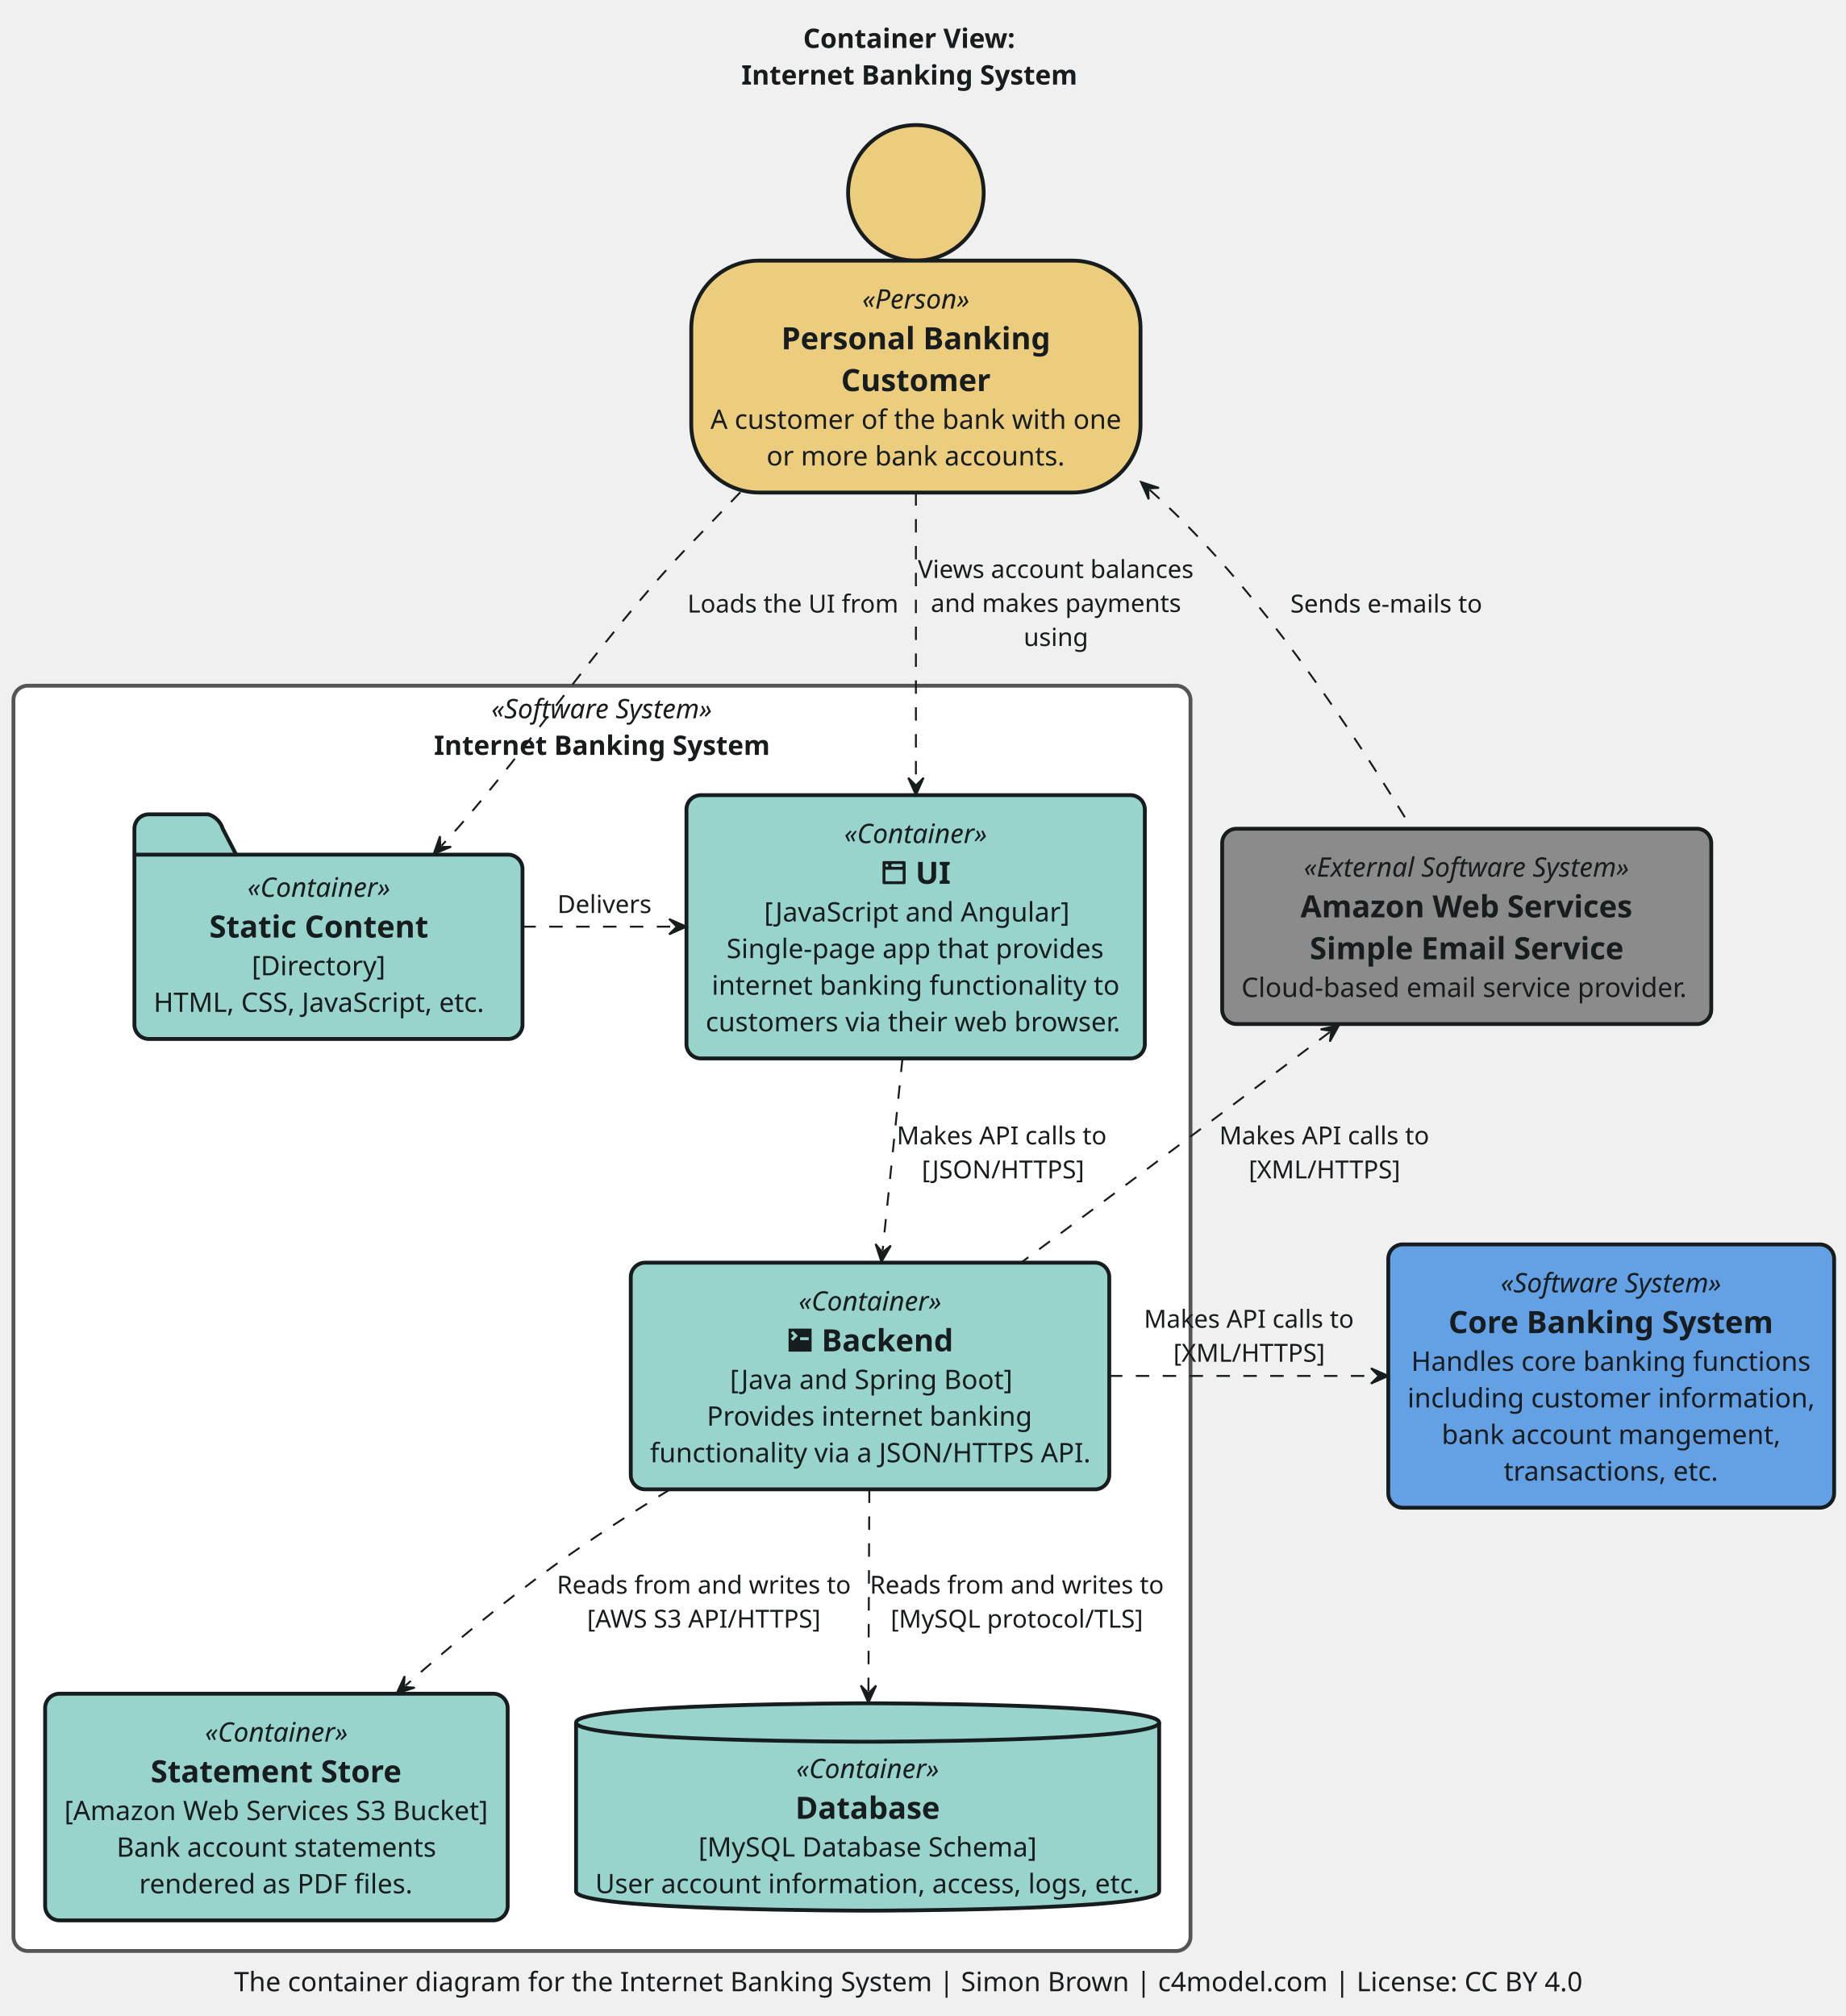
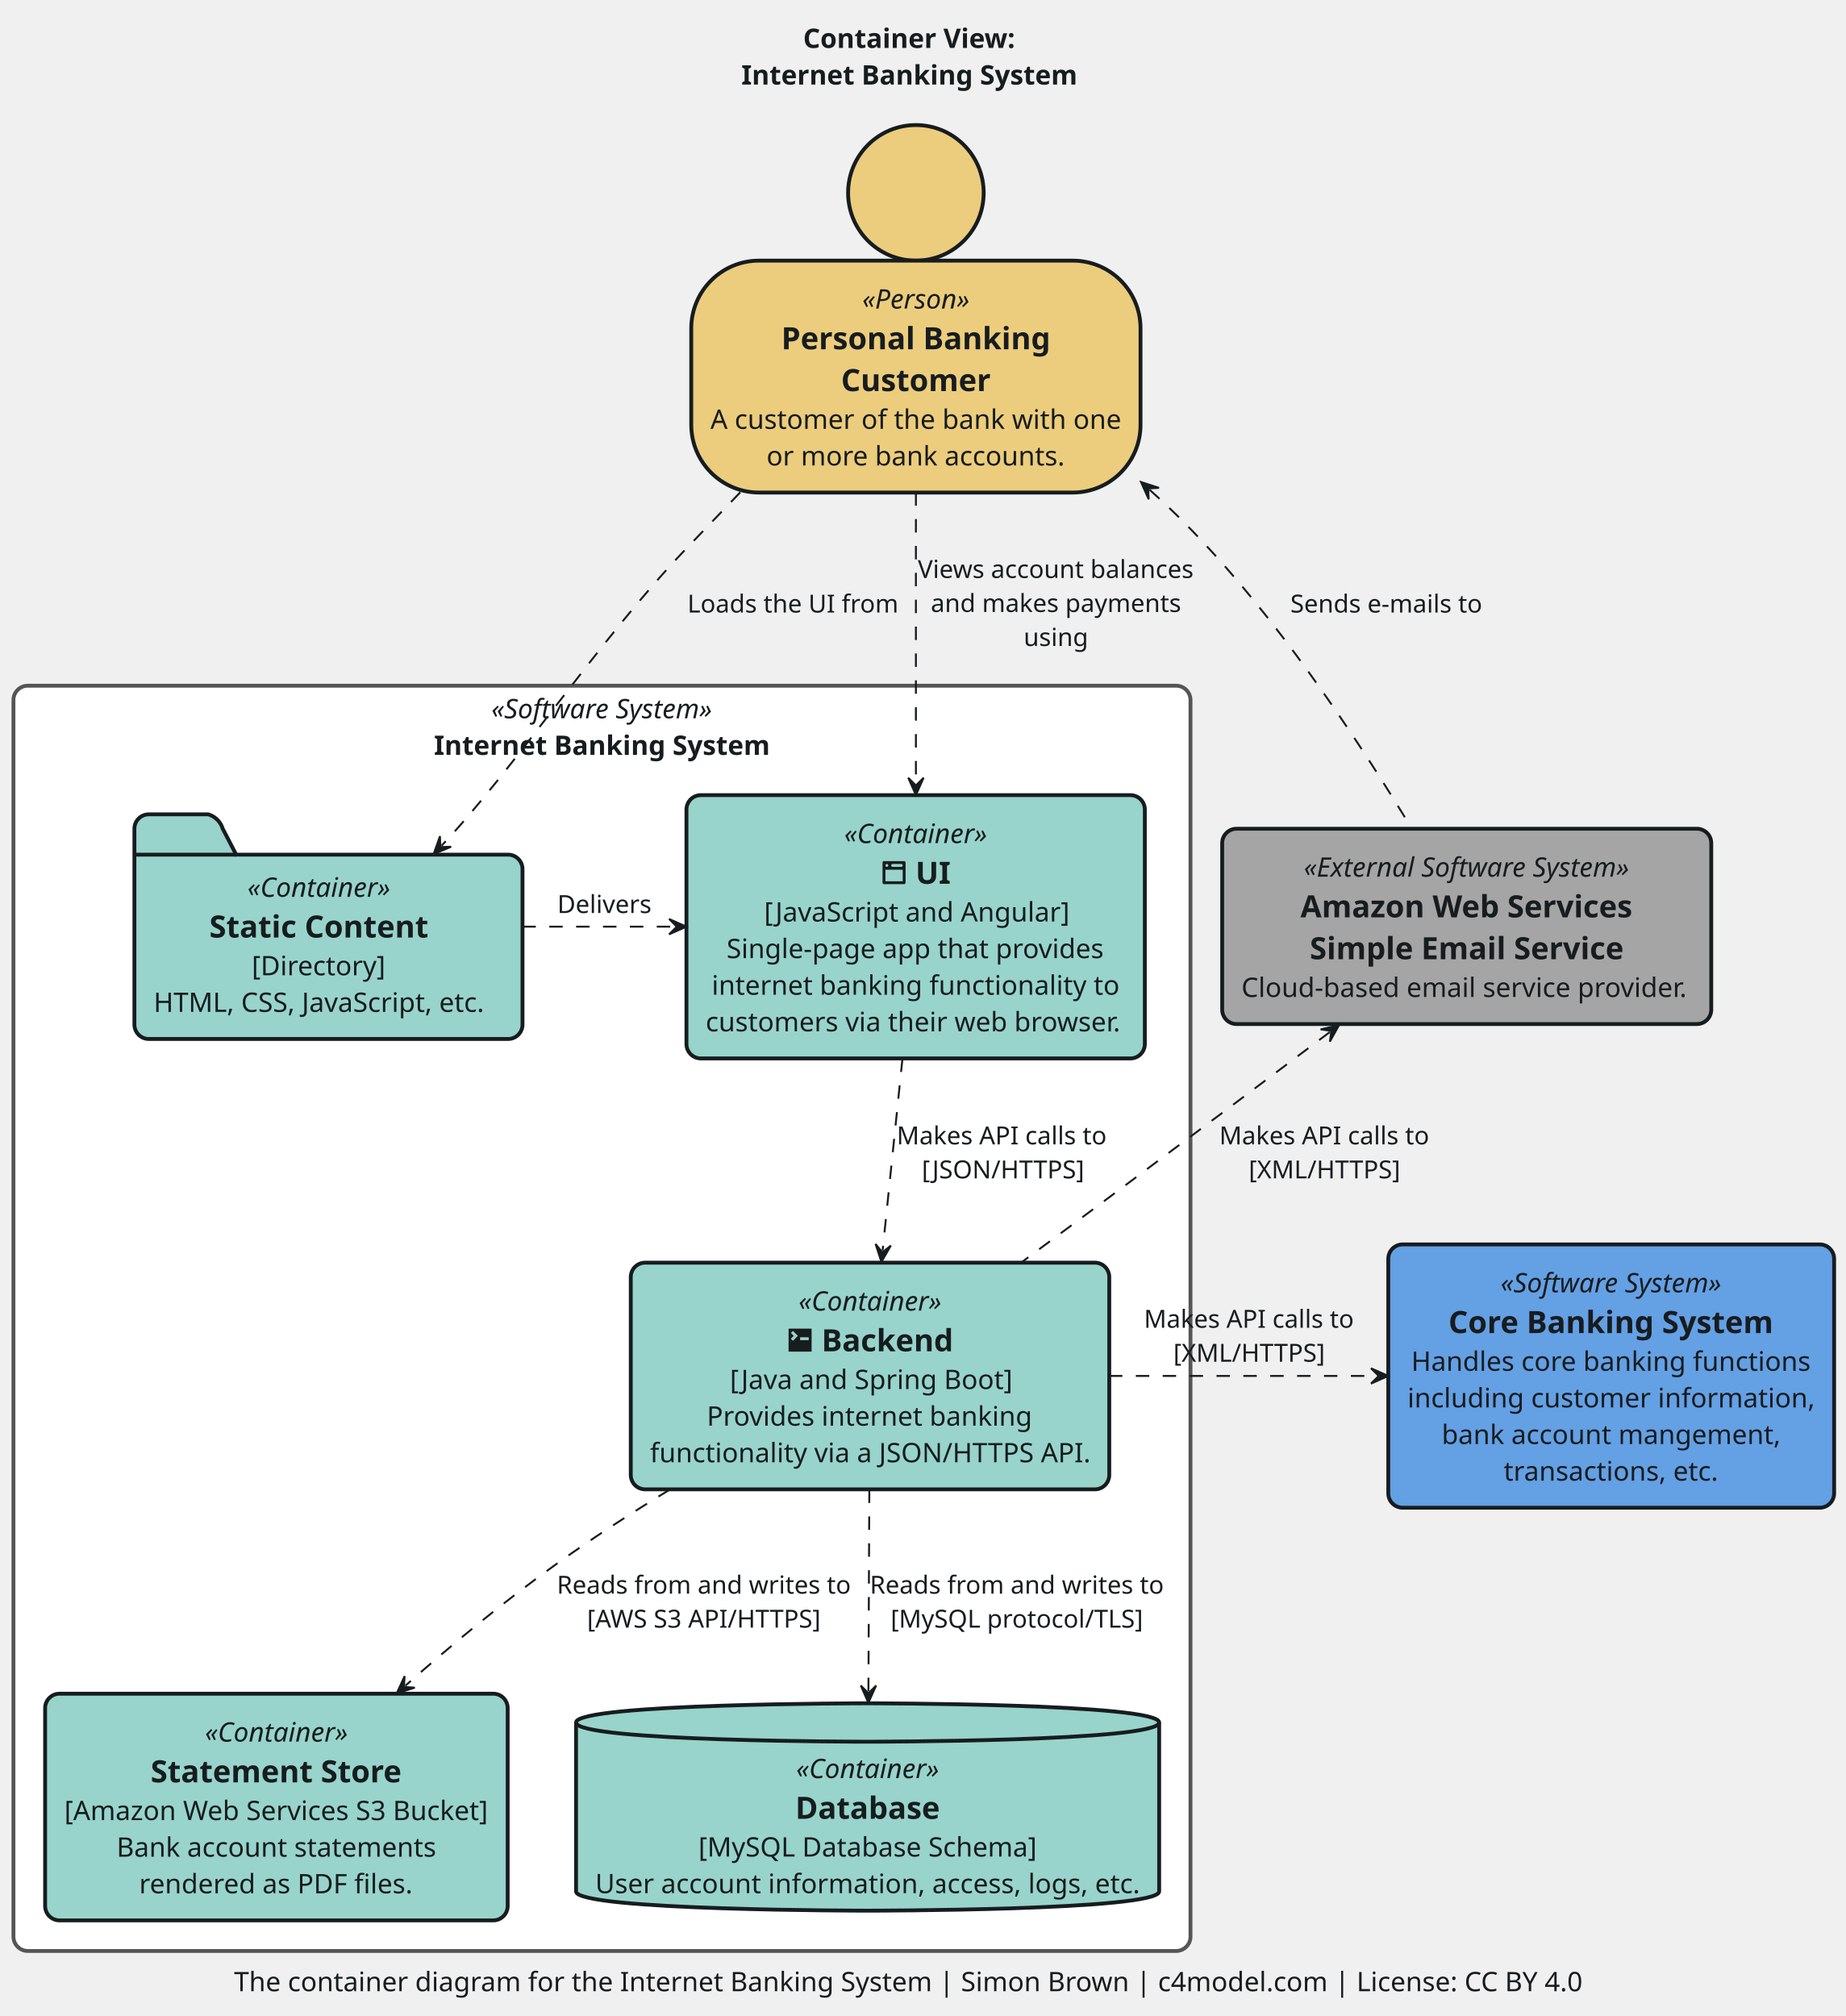
<svg xmlns="http://www.w3.org/2000/svg" contentStyleType="text/css" data-diagram-type="CLASS" height="1050px" preserveAspectRatio="none" style="width:961px;height:1050px;background:#FFFFFF;" version="1.1" viewBox="0 0 961 1050" width="961px" zoomAndPan="magnify">
  <defs />
  <g>
    <text fill="#171C1F" font-family="sans-serif" font-size="14" font-weight="bold" lengthAdjust="spacing" textLength="110.67" x="418.264" y="24.966">Container View:</text>
    <text fill="#171C1F" font-family="sans-serif" font-size="14" font-weight="bold" lengthAdjust="spacing" textLength="174.985" x="386.106" y="44.034">Internet Banking System</text>
    <g class="cluster" data-entity="Internet Banking System" data-source-line="30" data-uid="ent0005" id="cluster_Internet Banking System">
      <rect fill="#FFFFFF" height="659" rx="7.5" ry="7.5" style="stroke:#555555;stroke-width:2;" width="613" x="7" y="357.136" />
      <text fill="#171C1F" font-family="sans-serif" font-size="14" font-style="italic" lengthAdjust="spacing" textLength="115.22" x="255.89" y="374.102">«Software System»</text>
      <text fill="#171C1F" font-family="sans-serif" font-size="14" font-weight="bold" lengthAdjust="spacing" textLength="174.985" x="226.007" y="393.17">Internet Banking System</text>
    </g>
    <g class="entity" data-entity="StaticContent" data-source-line="32" data-uid="ent0006" id="entity_StaticContent">
      <path d="M77.5,424.136 L108.5,424.136 A11.25,11.25 0 0 1 116,431.636 L123,445.136 L264.615,445.136 A7.5,7.5 0 0 1 272.115,452.636 L272.115,533.632 A7.5,7.5 0 0 1 264.615,541.132 L77.5,541.132 A7.5,7.5 0 0 1 70,533.632 L70,431.636 A7.5,7.5 0 0 1 77.5,424.136" fill="#98D4CC" style="stroke:#171C1F;stroke-width:2;" />
      <line style="stroke:#171C1F;stroke-width:2;" x1="70" x2="123" y1="445.136" y2="445.136" />
      <text fill="#171C1F" font-family="sans-serif" font-size="14" font-style="italic" lengthAdjust="spacing" textLength="74.438" x="128.839" y="467.102">«Container»</text>
      <text fill="#171C1F" font-family="sans-serif" font-size="16" font-weight="bold" lengthAdjust="spacing" textLength="114.096" x="109.01" y="488.308">Static Content</text>
      <text fill="#171C1F" font-family="sans-serif" font-size="14" lengthAdjust="spacing" textLength="69.888" x="131.114" y="507.962">[Directory]</text>
      <text fill="#171C1F" font-family="sans-serif" font-size="14" lengthAdjust="spacing" textLength="172.115" x="80" y="527.03">HTML, CSS, JavaScript, etc.</text>
    </g>
    <g class="entity" data-entity="UI" data-source-line="38" data-uid="ent0007" id="entity_UI">
      <rect fill="#98D4CC" height="137.132" rx="7.5" ry="7.5" style="stroke:#171C1F;stroke-width:2;" width="238.721" x="357.5" y="414.136" />
      <text fill="#171C1F" font-family="sans-serif" font-size="14" font-style="italic" lengthAdjust="spacing" textLength="74.438" x="439.642" y="439.102">«Container»</text>
      <path d="M460.131,448.496 A0.75,0.75 0 0 0 459.621,449.246 L459.621,459.746 A0.75,0.75 0 0 0 460.371,460.496 L470.871,460.496 A0.75,0.75 0 0 0 471.621,459.746 L471.621,449.246 A0.75,0.75 0 0 0 470.871,448.496 L460.371,448.496 A0.75,0.75 0 0 0 460.236,448.496 A0.75,0.75 0 0 0 460.146,448.496 M461.871,449.996 C462.291,449.996 462.621,450.326 462.621,450.746 C462.621,451.166 462.291,451.496 461.871,451.496 C461.451,451.496 461.121,451.166 461.121,450.746 C461.121,450.326 461.451,449.996 461.871,449.996 M464.871,449.996 L469.371,449.996 C469.791,449.996 470.121,450.326 470.121,450.746 C470.121,451.166 469.791,451.496 469.371,451.496 L464.871,451.496 C464.451,451.496 464.121,451.166 464.121,450.746 C464.121,450.326 464.451,449.996 464.871,449.996 M461.121,452.996 L470.121,452.996 L470.121,458.996 L461.121,458.996 L461.121,452.996" fill="#171C1F" />
      <text fill="#171C1F" font-family="sans-serif" font-size="16" font-weight="bold" lengthAdjust="spacing" textLength="18.32" x="476.781" y="460.308">UI</text>
      <text fill="#171C1F" font-family="sans-serif" font-size="14" lengthAdjust="spacing" textLength="157.821" x="397.95" y="479.962">[JavaScript and Angular]</text>
      <text fill="#171C1F" font-family="sans-serif" font-size="14" lengthAdjust="spacing" textLength="196.951" x="378.385" y="499.03">Single-page app that provides</text>
      <text fill="#171C1F" font-family="sans-serif" font-size="14" lengthAdjust="spacing" textLength="212.407" x="370.657" y="518.098">internet banking functionality to</text>
      <text fill="#171C1F" font-family="sans-serif" font-size="14" lengthAdjust="spacing" textLength="218.721" x="367.5" y="537.165">customers via their web browser.</text>
    </g>
    <g class="entity" data-entity="Backend" data-source-line="46" data-uid="ent0008" id="entity_Backend">
      <rect fill="#98D4CC" height="118.064" rx="7.5" ry="7.5" style="stroke:#171C1F;stroke-width:2;" width="249.193" x="328.5" y="657.636" />
      <text fill="#171C1F" font-family="sans-serif" font-size="14" font-style="italic" lengthAdjust="spacing" textLength="74.438" x="415.878" y="682.602">«Container»</text>
      <path d="M410.824,691.996 C410.733,691.996 410.688,692.056 410.688,692.131 L410.688,703.846 C410.688,703.921 410.748,703.981 410.824,703.981 L422.538,703.981 C422.613,703.981 422.673,703.921 422.673,703.846 L422.673,692.131 C422.673,692.041 422.613,691.996 422.538,691.996 L410.824,691.996 M412.938,693.166 L415.519,695.746 L412.938,698.326 L411.858,697.246 L413.358,695.746 L411.858,694.246 L412.938,693.166 M416.688,696.496 L421.188,696.496 L421.188,697.996 L416.688,697.996 L416.688,696.496" fill="#171C1F" />
      <text fill="#171C1F" font-family="sans-serif" font-size="16" font-weight="bold" lengthAdjust="spacing" textLength="68.656" x="427.849" y="703.808">Backend</text>
      <text fill="#171C1F" font-family="sans-serif" font-size="14" lengthAdjust="spacing" textLength="145.935" x="380.129" y="723.462">[Java and Spring Boot]</text>
      <text fill="#171C1F" font-family="sans-serif" font-size="14" lengthAdjust="spacing" textLength="170.001" x="368.096" y="742.53">Provides internet banking</text>
      <text fill="#171C1F" font-family="sans-serif" font-size="14" lengthAdjust="spacing" textLength="229.193" x="338.5" y="761.598">functionality via a JSON/HTTPS API.</text>
    </g>
    <g class="entity" data-entity="StatementStore" data-source-line="53" data-uid="ent0009" id="entity_StatementStore">
      <rect fill="#98D4CC" height="118.064" rx="7.5" ry="7.5" style="stroke:#171C1F;stroke-width:2;" width="240.891" x="23.5" y="882.136" />
      <text fill="#171C1F" font-family="sans-serif" font-size="14" font-style="italic" lengthAdjust="spacing" textLength="74.438" x="106.727" y="907.102">«Container»</text>
      <text fill="#171C1F" font-family="sans-serif" font-size="16" font-weight="bold" lengthAdjust="spacing" textLength="130.992" x="78.449" y="928.308">Statement Store</text>
      <text fill="#171C1F" font-family="sans-serif" font-size="14" lengthAdjust="spacing" textLength="220.891" x="33.5" y="947.962">[Amazon Web Services S3 Bucket]</text>
      <text fill="#171C1F" font-family="sans-serif" font-size="14" lengthAdjust="spacing" textLength="166.445" x="60.723" y="967.03">Bank account statements</text>
      <text fill="#171C1F" font-family="sans-serif" font-size="14" lengthAdjust="spacing" textLength="142.953" x="72.469" y="986.098">rendered as PDF files.</text>
    </g>
    <g class="entity" data-entity="Database" data-source-line="60" data-uid="ent0010" id="entity_Database">
      <path d="M300,897.136 C300,887.136 451.841,887.136 451.841,887.136 C451.841,887.136 603.681,887.136 603.681,897.136 L603.681,985.132 C603.681,995.132 451.841,995.132 451.841,995.132 C451.841,995.132 300,995.132 300,985.132 L300,897.136" fill="#98D4CC" style="stroke:#171C1F;stroke-width:2;" />
      <path d="M300,897.136 C300,907.136 451.841,907.136 451.841,907.136 C451.841,907.136 603.681,907.136 603.681,897.136" fill="none" style="stroke:#171C1F;stroke-width:2;" />
      <text fill="#171C1F" font-family="sans-serif" font-size="14" font-style="italic" lengthAdjust="spacing" textLength="74.438" x="414.622" y="926.102">«Container»</text>
      <text fill="#171C1F" font-family="sans-serif" font-size="16" font-weight="bold" lengthAdjust="spacing" textLength="75.312" x="414.184" y="947.308">Database</text>
      <text fill="#171C1F" font-family="sans-serif" font-size="14" lengthAdjust="spacing" textLength="176.231" x="363.725" y="966.962">[MySQL Database Schema]</text>
      <text fill="#171C1F" font-family="sans-serif" font-size="14" lengthAdjust="spacing" textLength="283.681" x="310" y="986.03">User account information, access, logs, etc.</text>
    </g>
    <g class="entity" data-entity="Customer" data-source-line="10" data-uid="ent0002" id="entity_Customer">
      <ellipse cx="476.988" cy="100.439" fill="#ECCD7D" rx="35.303" ry="35.303" style="stroke:#171C1F;stroke-width:2;" />
      <rect fill="#ECCD7D" height="120.788" rx="35.303" ry="35.303" style="stroke:#171C1F;stroke-width:2;" width="233.975" x="360" y="135.743" />
      <text fill="#171C1F" font-family="sans-serif" font-size="14" font-style="italic" lengthAdjust="spacing" textLength="55.888" x="449.044" y="160.708">«Person»</text>
      <text fill="#171C1F" font-family="sans-serif" font-size="16" font-weight="bold" lengthAdjust="spacing" textLength="140.208" x="406.883" y="181.915">Personal Banking</text>
      <text fill="#171C1F" font-family="sans-serif" font-size="16" font-weight="bold" lengthAdjust="spacing" textLength="77.936" x="438.019" y="203.707">Customer</text>
      <text fill="#171C1F" font-family="sans-serif" font-size="14" lengthAdjust="spacing" textLength="213.975" x="370" y="223.36">A customer of the bank with one</text>
      <text fill="#171C1F" font-family="sans-serif" font-size="14" lengthAdjust="spacing" textLength="155.581" x="399.197" y="242.428">or more bank accounts.</text>
    </g>
    <g class="entity" data-entity="SimpleEmailService" data-source-line="17" data-uid="ent0003" id="entity_SimpleEmailService">
-       <rect fill="#8B8B8B" height="101.72" rx="7.5" ry="7.5" style="stroke:#171C1F;stroke-width:2;" width="254.709" x="636.5" y="431.636" />
+       <rect fill="#A5A5A5" height="101.72" rx="7.5" ry="7.5" style="stroke:#171C1F;stroke-width:2;" width="254.709" x="636.5" y="431.636" />
      <text fill="#171C1F" font-family="sans-serif" font-size="14" font-style="italic" lengthAdjust="spacing" textLength="169.693" x="679.008" y="456.602">«External Software System»</text>
      <text fill="#171C1F" font-family="sans-serif" font-size="16" font-weight="bold" lengthAdjust="spacing" textLength="173.168" x="677.27" y="477.808">Amazon Web Services</text>
      <text fill="#171C1F" font-family="sans-serif" font-size="16" font-weight="bold" lengthAdjust="spacing" textLength="163.488" x="682.11" y="499.6">Simple Email Service</text>
      <text fill="#171C1F" font-family="sans-serif" font-size="14" lengthAdjust="spacing" textLength="234.709" x="646.5" y="519.254">Cloud-based email service provider.</text>
    </g>
    <g class="entity" data-entity="CoreBankingSystem" data-source-line="23" data-uid="ent0004" id="entity_CoreBankingSystem">
      <rect fill="#64A0E4" height="137.132" rx="7.5" ry="7.5" style="stroke:#171C1F;stroke-width:2;" width="232.197" x="723" y="648.136" />
      <text fill="#171C1F" font-family="sans-serif" font-size="14" font-style="italic" lengthAdjust="spacing" textLength="115.22" x="781.489" y="673.102">«Software System»</text>
      <text fill="#171C1F" font-family="sans-serif" font-size="16" font-weight="bold" lengthAdjust="spacing" textLength="169.488" x="754.354" y="694.308">Core Banking System</text>
      <text fill="#171C1F" font-family="sans-serif" font-size="14" lengthAdjust="spacing" textLength="208.291" x="734.953" y="713.962">Handles core banking functions</text>
      <text fill="#171C1F" font-family="sans-serif" font-size="14" lengthAdjust="spacing" textLength="212.197" x="733" y="733.03">including customer information,</text>
      <text fill="#171C1F" font-family="sans-serif" font-size="14" lengthAdjust="spacing" textLength="176.539" x="750.829" y="752.098">bank account mangement,</text>
      <text fill="#171C1F" font-family="sans-serif" font-size="14" lengthAdjust="spacing" textLength="111.93" x="783.134" y="771.165">transactions, etc.</text>
    </g>
    <g class="link" data-entity-1="Customer" data-entity-2="StaticContent" data-source-line="67" data-uid="lnk11" id="link_Customer_StaticContent">
      <path codeLine="67" d="M385.54,256.396 C375.89,266.436 366.24,276.486 357,286.136 C312.77,332.326 266.961,401.485 229.971,440.445" fill="none" id="Customer-to-StaticContent" style="stroke:#171C1F;stroke-width:1;stroke-dasharray:7.0,7.0;" />
      <polygon fill="#171C1F" points="225.84,444.796,234.938,441.023,229.283,441.17,229.136,435.515,225.84,444.796" style="stroke:#171C1F;stroke-width:1;" />
      <text fill="#171C1F" font-family="sans-serif" font-size="13" lengthAdjust="spacing" textLength="110.162" x="358" y="319.033">Loads the UI from</text>
    </g>
    <g class="link" data-entity-1="Customer" data-entity-2="UI" data-source-line="68" data-uid="lnk12" id="link_Customer_UI">
      <path codeLine="68" d="M477,256.346 C477,307.026 477,362.256 477,408.086" fill="none" id="Customer-to-UI" style="stroke:#171C1F;stroke-width:1;stroke-dasharray:7.0,7.0;" />
      <polygon fill="#171C1F" points="477,414.086,481,405.086,477,409.086,473,405.086,477,414.086" style="stroke:#171C1F;stroke-width:1;" />
      <text fill="#171C1F" font-family="sans-serif" font-size="13" lengthAdjust="spacing" textLength="143.858" x="478" y="301.033">Views account balances</text>
      <text fill="#171C1F" font-family="sans-serif" font-size="13" lengthAdjust="spacing" textLength="130.39" x="484.734" y="318.739">and makes payments</text>
      <text fill="#171C1F" font-family="sans-serif" font-size="13" lengthAdjust="spacing" textLength="33.644" x="533.107" y="336.445">using</text>
    </g>
    <g class="link" data-entity-1="Customer" data-entity-2="SimpleEmailService" data-source-line="69" data-uid="lnk14" id="link_Customer_SimpleEmailService">
      <path codeLine="69" d="M598.681,255.069 C611.24,266.369 618.98,274.166 630,286.136 C671.54,331.236 710.12,390.066 735.11,431.366" fill="none" id="Customer-backto-SimpleEmailService" style="stroke:#171C1F;stroke-width:1;stroke-dasharray:7.0,7.0;" />
      <polygon fill="#171C1F" points="594.22,251.056,598.235,260.049,597.937,254.4,603.586,254.102,594.22,251.056" style="stroke:#171C1F;stroke-width:1;" />
      <text fill="#171C1F" font-family="sans-serif" font-size="13" lengthAdjust="spacing" textLength="99.944" x="672" y="319.033">Sends e-mails to</text>
    </g>
    <g class="link" data-entity-1="StaticContent" data-entity-2="UI" data-source-line="70" data-uid="lnk15" id="link_StaticContent_UI">
      <path codeLine="70" d="M272.04,482.636 C299.38,482.636 323.22,482.636 351.46,482.636" fill="none" id="StaticContent-to-UI" style="stroke:#171C1F;stroke-width:1;stroke-dasharray:7.0,7.0;" />
      <polygon fill="#171C1F" points="357.46,482.636,348.46,478.636,352.46,482.636,348.46,486.636,357.46,482.636" style="stroke:#171C1F;stroke-width:1;" />
      <text fill="#171C1F" font-family="sans-serif" font-size="13" lengthAdjust="spacing" textLength="49.062" x="290.25" y="475.533">Delivers</text>
    </g>
    <g class="link" data-entity-1="UI" data-entity-2="Backend" data-source-line="71" data-uid="lnk16" id="link_UI_Backend">
      <path codeLine="71" d="M469.99,551.366 C466.52,584.936 462.987,619.098 459.657,651.298" fill="none" id="UI-to-Backend" style="stroke:#171C1F;stroke-width:1;stroke-dasharray:7.0,7.0;" />
      <polygon fill="#171C1F" points="459.04,657.266,463.945,648.725,459.554,652.292,455.987,647.902,459.04,657.266" style="stroke:#171C1F;stroke-width:1;" />
      <text fill="#171C1F" font-family="sans-serif" font-size="13" lengthAdjust="spacing" textLength="109.33" x="467" y="596.033">Makes API calls to</text>
      <text fill="#171C1F" font-family="sans-serif" font-size="13" lengthAdjust="spacing" textLength="83.2" x="480.065" y="613.739">[JSON/HTTPS]</text>
    </g>
    <g class="link" data-entity-1="Backend" data-entity-2="StatementStore" data-source-line="72" data-uid="lnk17" id="link_Backend_StatementStore">
      <path codeLine="72" d="M348.88,775.796 C328.61,788.166 307.82,801.586 289,815.136 C260.81,835.426 235.978,856.015 211.118,877.965" fill="none" id="Backend-to-StatementStore" style="stroke:#171C1F;stroke-width:1;stroke-dasharray:7.0,7.0;" />
      <polygon fill="#171C1F" points="206.62,881.936,216.014,878.977,210.368,878.626,210.719,872.981,206.62,881.936" style="stroke:#171C1F;stroke-width:1;" />
      <text fill="#171C1F" font-family="sans-serif" font-size="13" lengthAdjust="spacing" textLength="153.387" x="290" y="830.033">Reads from and writes to</text>
      <text fill="#171C1F" font-family="sans-serif" font-size="13" lengthAdjust="spacing" textLength="121.927" x="305.73" y="847.739">[AWS S3 API/HTTPS]</text>
    </g>
    <g class="link" data-entity-1="Backend" data-entity-2="Database" data-source-line="73" data-uid="lnk18" id="link_Backend_Database">
      <path codeLine="73" d="M452.74,775.806 C452.58,810.186 452.417,847.396 452.267,880.876" fill="none" id="Backend-to-Database" style="stroke:#171C1F;stroke-width:1;stroke-dasharray:7.0,7.0;" />
      <polygon fill="#171C1F" points="452.24,886.876,456.28,877.894,452.262,881.876,448.28,877.858,452.24,886.876" style="stroke:#171C1F;stroke-width:1;" />
      <text fill="#171C1F" font-family="sans-serif" font-size="13" lengthAdjust="spacing" textLength="153.387" x="453" y="830.033">Reads from and writes to</text>
      <text fill="#171C1F" font-family="sans-serif" font-size="13" lengthAdjust="spacing" textLength="131.716" x="463.836" y="847.739">[MySQL protocol/TLS]</text>
    </g>
    <g class="link" data-entity-1="SimpleEmailService" data-entity-2="Backend" data-source-line="74" data-uid="lnk20" id="link_SimpleEmailService_Backend">
      <path codeLine="74" d="M692.577,537.515 C658.937,562.845 622.25,590.386 585,618.136 C567.86,630.906 549.44,644.556 531.95,657.486" fill="none" id="SimpleEmailService-backto-Backend" style="stroke:#171C1F;stroke-width:1;stroke-dasharray:7.0,7.0;" />
      <polygon fill="#171C1F" points="697.37,533.906,687.774,536.124,693.376,536.913,692.586,542.515,697.37,533.906" style="stroke:#171C1F;stroke-width:1;" />
      <text fill="#171C1F" font-family="sans-serif" font-size="13" lengthAdjust="spacing" textLength="109.33" x="635" y="596.033">Makes API calls to</text>
      <text fill="#171C1F" font-family="sans-serif" font-size="13" lengthAdjust="spacing" textLength="78.702" x="650.314" y="613.739">[XML/HTTPS]</text>
    </g>
    <g class="link" data-entity-1="Backend" data-entity-2="CoreBankingSystem" data-source-line="75" data-uid="lnk21" id="link_Backend_CoreBankingSystem">
      <path codeLine="75" d="M577.52,716.636 C624.23,716.636 671.09,716.636 717,716.636" fill="none" id="Backend-to-CoreBankingSystem" style="stroke:#171C1F;stroke-width:1;stroke-dasharray:7.0,7.0;" />
      <polygon fill="#171C1F" points="723,716.636,714,712.636,718,716.636,714,720.636,723,716.636" style="stroke:#171C1F;stroke-width:1;" />
      <text fill="#171C1F" font-family="sans-serif" font-size="13" lengthAdjust="spacing" textLength="109.33" x="595.75" y="691.533">Makes API calls to</text>
      <text fill="#171C1F" font-family="sans-serif" font-size="13" lengthAdjust="spacing" textLength="78.702" x="611.064" y="709.239">[XML/HTTPS]</text>
    </g>
    <text fill="#171C1F" font-family="sans-serif" font-size="14" lengthAdjust="spacing" textLength="703.399" x="121.899" y="1037.102">The container diagram for the Internet Banking System | Simon Brown | c4model.com | License: CC BY 4.0</text>
  </g>
</svg>
